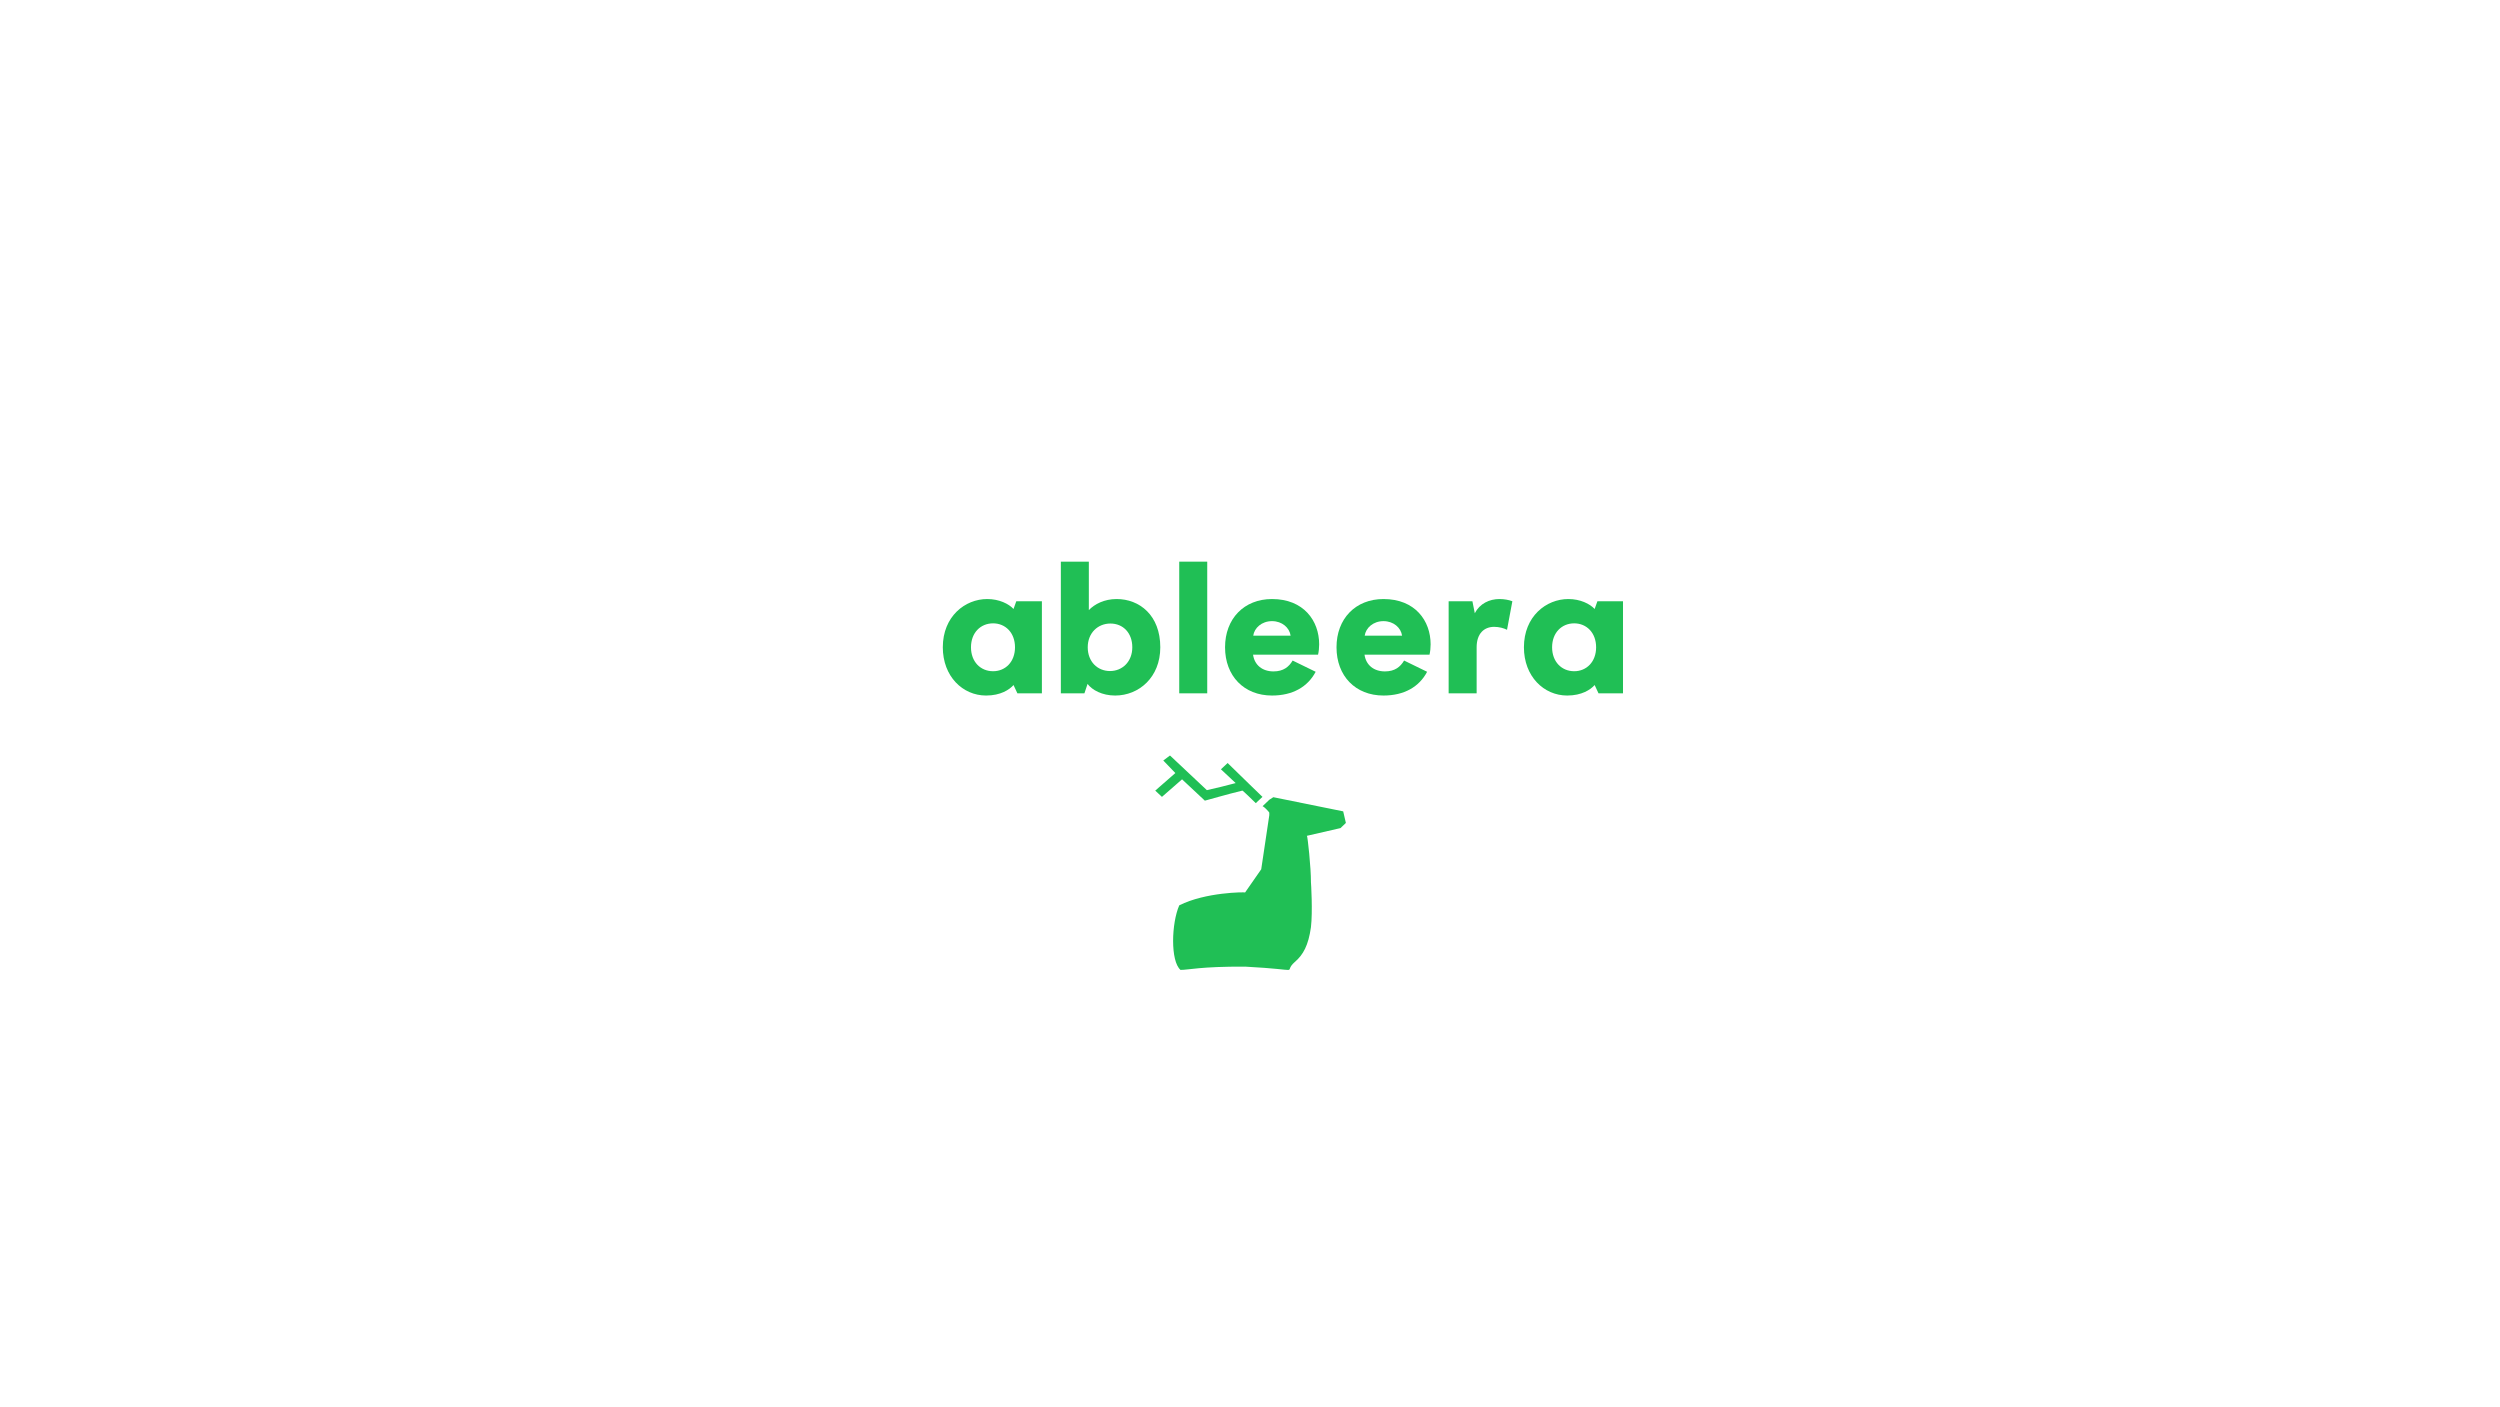
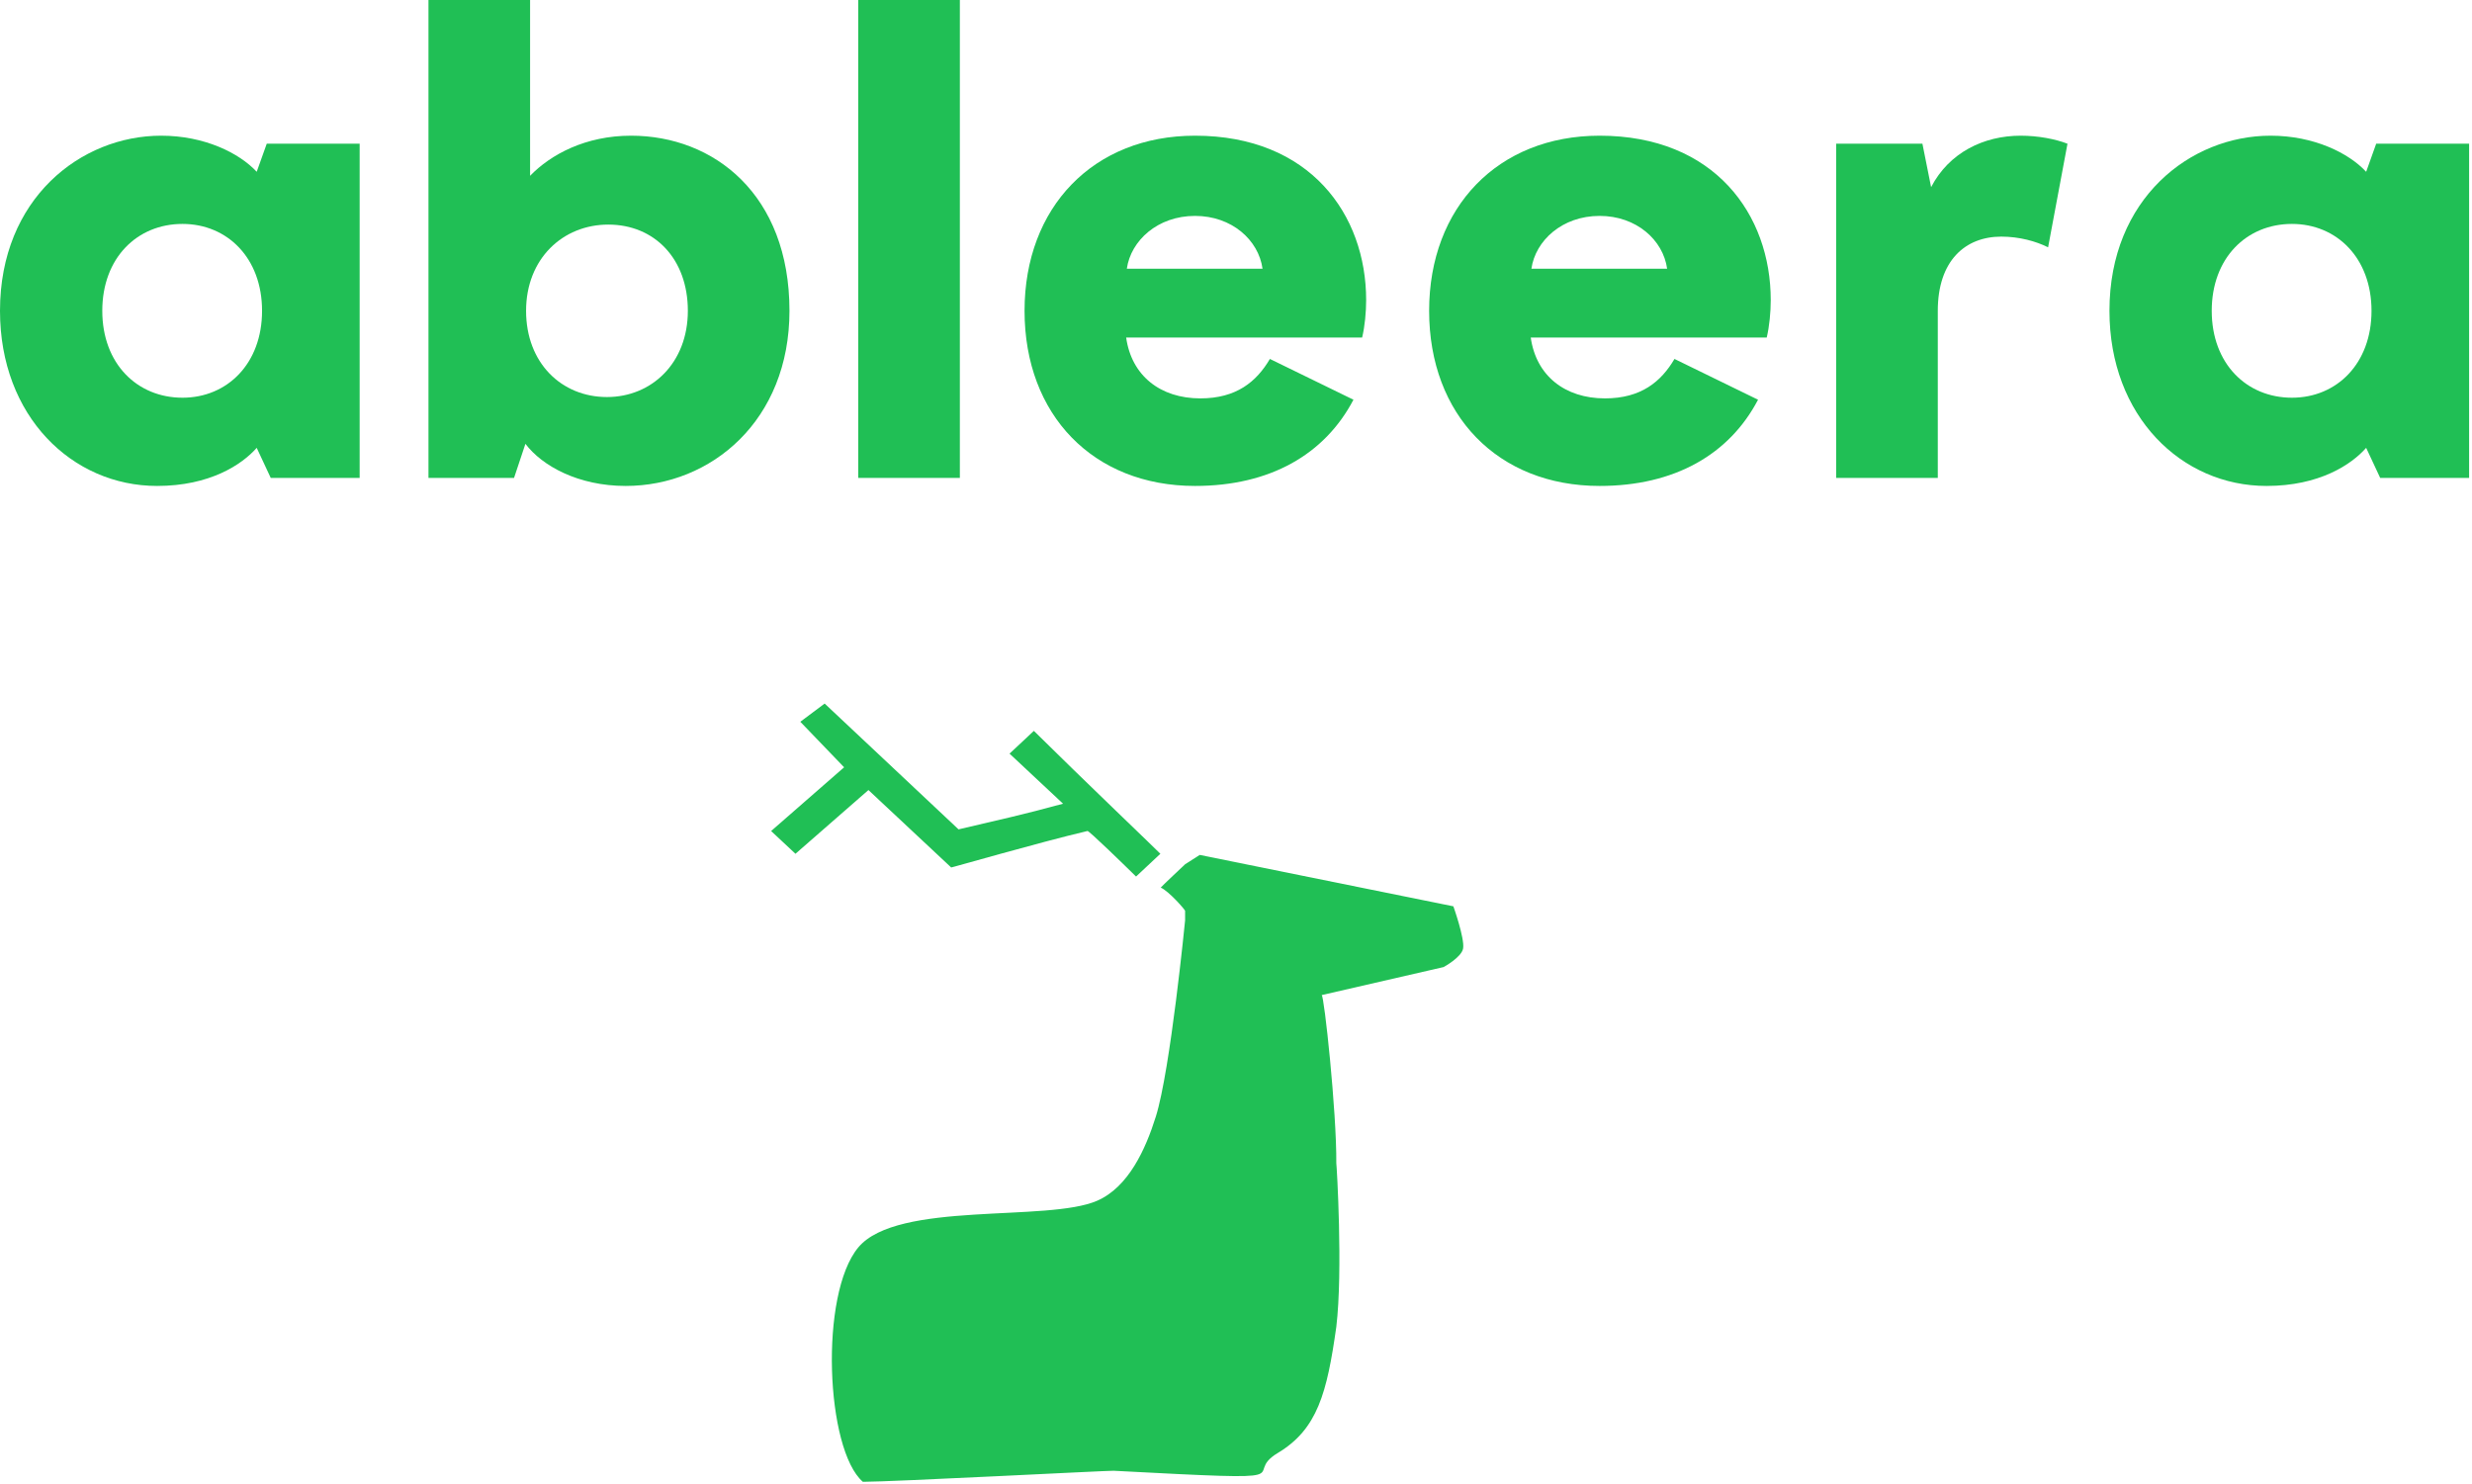
- <svg xmlns="http://www.w3.org/2000/svg" width="100%" height="100%" viewBox="0 0 1920 1080" version="1.1" xml:space="preserve" style="fill-rule:evenodd;clip-rule:evenodd;stroke-linejoin:round;stroke-miterlimit:1.414;">
+ <svg xmlns="http://www.w3.org/2000/svg" width="100%" height="100%" viewBox="0 0 523 314" version="1.1" xml:space="preserve" style="fill-rule:evenodd;clip-rule:evenodd;stroke-linejoin:round;stroke-miterlimit:1.414;">
  <g>
-     <g transform="matrix(2.94658,0,0,2.94658,-1062.91,-266.39)">
-       <g transform="matrix(1,0,0,1,11.566,0)">
-         <path d="M608,265.356C604.736,265.356 602.24,262.908 602.24,259.116C602.24,255.324 604.736,252.876 608,252.876C611.216,252.876 613.712,255.324 613.712,259.116C613.712,262.908 611.216,265.356 608,265.356ZM606.176,271.692C609.968,271.692 612.272,270.156 613.328,268.956L614.336,271.116L620.72,271.116L620.72,247.116L614.048,247.116L613.328,249.132C612.08,247.788 609.584,246.54 606.464,246.54C600.704,246.54 594.896,251.052 594.896,259.116C594.896,266.7 600.08,271.692 606.176,271.692Z" style="fill:rgb(32,191,85);fill-rule:nonzero;" />
-       </g>
-       <g transform="matrix(1,0,0,1,9.97901,0)">
-         <path d="M641.408,271.692C647.552,271.692 653.168,266.988 653.168,259.116C653.168,250.764 647.744,246.54 641.792,246.54C638.528,246.54 636.032,247.884 634.544,249.42L634.544,236.796L627.248,236.796L627.248,271.116L633.392,271.116L634.208,268.668C635.408,270.252 638,271.692 641.408,271.692ZM640.064,265.308C636.8,265.308 634.256,262.86 634.256,259.116C634.256,255.372 636.896,252.924 640.16,252.924C643.472,252.924 645.872,255.372 645.872,259.116C645.872,262.86 643.28,265.308 640.064,265.308Z" style="fill:rgb(32,191,85);fill-rule:nonzero;" />
-       </g>
-       <g transform="matrix(1,0,0,1,9.68551,0)">
-         <rect x="658.4" y="236.796" width="7.296" height="34.32" style="fill:rgb(32,191,85);fill-rule:nonzero;" />
-       </g>
-       <g transform="matrix(1,0,0,1,9.09851,0)">
-         <path d="M683.168,271.692C688.544,271.692 692.48,269.436 694.544,265.5L688.544,262.572C687.584,264.204 686.144,265.404 683.552,265.404C680.672,265.404 678.608,263.772 678.224,261.036L695.168,261.036C695.36,260.22 695.456,259.212 695.456,258.348C695.456,252.204 691.424,246.54 683.168,246.54C675.872,246.54 670.928,251.676 670.928,259.116C670.928,266.604 675.872,271.692 683.168,271.692ZM678.272,256.092C678.56,254.076 680.48,252.3 683.168,252.3C685.808,252.3 687.728,254.028 688.016,256.092L678.272,256.092Z" style="fill:rgb(32,191,85);fill-rule:nonzero;" />
-       </g>
-       <g transform="matrix(1,0,0,1,9.92451,0)">
-         <path d="M711.392,271.692C716.768,271.692 720.704,269.436 722.768,265.5L716.768,262.572C715.808,264.204 714.368,265.404 711.776,265.404C708.896,265.404 706.832,263.772 706.448,261.036L723.392,261.036C723.584,260.22 723.68,259.212 723.68,258.348C723.68,252.204 719.648,246.54 711.392,246.54C704.096,246.54 699.152,251.676 699.152,259.116C699.152,266.604 704.096,271.692 711.392,271.692ZM706.496,256.092C706.784,254.076 708.704,252.3 711.392,252.3C714.032,252.3 715.952,254.028 716.24,256.092L706.496,256.092Z" style="fill:rgb(32,191,85);fill-rule:nonzero;" />
-       </g>
-       <g transform="matrix(1,0,0,1,9.63101,0)">
-         <path d="M728.672,271.116L735.968,271.116L735.968,259.116C735.968,255.516 737.936,253.788 740.528,253.788C741.824,253.788 743.024,254.124 743.888,254.556L745.28,247.116C744.416,246.78 743.168,246.54 741.92,246.54C739.28,246.54 736.784,247.74 735.488,250.236L734.864,247.116L728.672,247.116L728.672,271.116Z" style="fill:rgb(32,191,85);fill-rule:nonzero;" />
-       </g>
-       <g transform="matrix(1,0,0,1,11.9245,0)">
-         <path d="M759.104,265.356C755.84,265.356 753.344,262.908 753.344,259.116C753.344,255.324 755.84,252.876 759.104,252.876C762.32,252.876 764.816,255.324 764.816,259.116C764.816,262.908 762.32,265.356 759.104,265.356ZM757.28,271.692C761.072,271.692 763.376,270.156 764.432,268.956L765.44,271.116L771.824,271.116L771.824,247.116L765.152,247.116L764.432,249.132C763.184,247.788 760.688,246.54 757.568,246.54C751.808,246.54 746,251.052 746,259.116C746,266.7 751.184,271.692 757.28,271.692Z" style="fill:rgb(32,191,85);fill-rule:nonzero;" />
-       </g>
-     </g>
-     <g transform="matrix(2.25951,0,0,2.25951,-18.3856,-438.433)">
-       <g id="Shape.-Copy.-Copy.-2" transform="matrix(1,0,0,1,376,450)">
-         <path d="M63.564,21.128L63.564,20.253C63.629,20.201 62.013,18.359 61.28,18.066C61.266,18.038 63.564,15.878 63.564,15.878L64.934,15.003L88.683,19.816L89.596,23.754L87.769,25.504L76.352,28.129C76.577,28.101 77.76,39.069 77.722,43.882C77.76,44.034 78.352,53.965 77.722,59.196C76.852,65.37 75.097,68.569 72.241,71.01C67.663,75.014 76.352,73.71 55.343,72.594C40.247,72.52 36.134,73.71 33.393,73.71C29.913,70.706 30.303,57.823 32.964,51.758C41.957,47.247 55.162,47.247 55.343,47.382L60.823,39.506L63.564,21.128Z" style="fill:rgb(32,191,85);fill-rule:nonzero;" />
-       </g>
-       <g id="Shape.-Copy.-2.-Copy.-2" transform="matrix(1,0,0,1,376,450)">
-         <path d="M58.97,17.027C58.089,16.157 54.424,12.584 54.414,12.765C49.821,13.844 41.487,16.263 41.658,16.175L33.913,8.928L27.079,14.896L24.801,12.765L31.635,6.797L27.534,2.534L29.812,0.829L42.35,12.61C46.138,11.722 48.501,11.205 52.136,10.207L47.125,5.518L49.403,3.386C53.883,7.825 61.248,14.861 61.248,14.896L58.97,17.027Z" style="fill:rgb(32,191,85);fill-rule:nonzero;" />
-       </g>
-     </g>
+     <path d="M38.612,84.154c-9.618,0 -16.972,-7.213 -16.972,-18.386c0,-11.174 7.354,-18.387 16.972,-18.387c9.476,0 16.831,7.213 16.831,18.387c0,11.173 -7.355,18.386 -16.831,18.386Zm-5.375,18.67c11.174,0 17.963,-4.526 21.074,-8.062l2.97,6.364l18.811,0l0,-70.717l-19.659,0l-2.122,5.94c-3.677,-3.96 -11.032,-7.638 -20.225,-7.638c-16.972,0 -34.086,13.295 -34.086,37.057c0,22.346 15.275,37.056 33.237,37.056Z" style="fill:#20bf55;fill-rule:nonzero;" />
+     <path d="M132.375,102.824c18.104,0 34.652,-13.861 34.652,-37.056c0,-24.61 -15.983,-37.057 -33.521,-37.057c-9.617,0 -16.972,3.961 -21.356,8.487l0,-37.198l-21.499,0l0,101.126l18.104,0l2.405,-7.213c3.535,4.668 11.173,8.911 21.215,8.911Zm-3.96,-18.811c-9.618,0 -17.114,-7.213 -17.114,-18.245c0,-11.032 7.779,-18.246 17.397,-18.246c9.759,0 16.83,7.214 16.83,18.246c0,11.032 -7.637,18.245 -17.113,18.245Z" style="fill:#20bf55;fill-rule:nonzero;" />
+     <rect x="181.578" y="0" width="21.498" height="101.126" style="fill:#20bf55;fill-rule:nonzero;" />
+     <path d="M252.829,102.824c15.841,0 27.439,-6.648 33.521,-18.245l-17.68,-8.628c-2.828,4.809 -7.072,8.345 -14.709,8.345c-8.486,0 -14.568,-4.809 -15.699,-12.871l49.926,0c0.566,-2.404 0.849,-5.375 0.849,-7.92c0,-18.104 -11.881,-34.794 -36.208,-34.794c-21.498,0 -36.066,15.134 -36.066,37.057c0,22.064 14.568,37.056 36.066,37.056Zm-14.426,-45.967c0.849,-5.94 6.506,-11.173 14.426,-11.173c7.779,0 13.437,5.091 14.285,11.173l-28.711,0Z" style="fill:#20bf55;fill-rule:nonzero;" />
+     <path d="M338.428,102.824c15.84,0 27.438,-6.648 33.52,-18.245l-17.68,-8.628c-2.828,4.809 -7.071,8.345 -14.709,8.345c-8.486,0 -14.568,-4.809 -15.699,-12.871l49.926,0c0.566,-2.404 0.849,-5.375 0.849,-7.92c0,-18.104 -11.881,-34.794 -36.207,-34.794c-21.499,0 -36.067,15.134 -36.067,37.057c0,22.064 14.568,37.056 36.067,37.056Zm-14.427,-45.967c0.849,-5.94 6.506,-11.173 14.427,-11.173c7.778,0 13.436,5.091 14.285,11.173l-28.712,0Z" style="fill:#20bf55;fill-rule:nonzero;" />
+     <path d="M388.48,101.126l21.498,0l0,-35.358c0,-10.608 5.799,-15.7 13.436,-15.7c3.819,0 7.355,0.99 9.901,2.263l4.101,-21.922c-2.546,-0.99 -6.223,-1.698 -9.9,-1.698c-7.779,0 -15.134,3.536 -18.953,10.891l-1.838,-9.193l-18.245,0l0,70.717Z" style="fill:#20bf55;fill-rule:nonzero;" />
+     <path d="M484.908,84.154c-9.618,0 -16.973,-7.213 -16.973,-18.386c0,-11.174 7.355,-18.387 16.973,-18.387c9.476,0 16.831,7.213 16.831,18.387c0,11.173 -7.355,18.386 -16.831,18.386Zm-5.375,18.67c11.174,0 17.962,-4.526 21.074,-8.062l2.97,6.364l18.811,0l0,-70.717l-19.659,0l-2.122,5.94c-3.677,-3.96 -11.032,-7.638 -20.225,-7.638c-16.973,0 -34.086,13.295 -34.086,37.057c0,22.346 15.275,37.056 33.237,37.056Z" style="fill:#20bf55;fill-rule:nonzero;" />
+   </g>
+   <g>
+     <path id="Shape.-Copy.-Copy.-2" d="M250.732,194.739l0,-1.977c0.147,-0.118 -3.503,-4.28 -5.16,-4.944c-0.032,-0.063 5.16,-4.943 5.16,-4.943l3.095,-1.977l53.662,10.875c0,0 2.407,6.756 2.063,8.898c-0.302,1.881 -4.127,3.955 -4.127,3.955l-25.799,5.932c0.509,-0.065 3.183,24.717 3.096,35.592c0.087,0.345 1.424,22.784 0,34.604c-1.965,13.949 -3.967,21.655 -12.383,26.694c-8.217,4.919 8.417,6.043 -34.739,3.76c-1.108,-0.059 -46.845,2.338 -53.04,2.338c-7.863,-6.787 -9.235,-39.685 -0.969,-49.6c8.267,-9.914 40.074,-5.273 50.566,-9.887c6.615,-2.909 10.223,-10.899 12.383,-17.796c3.096,-9.887 6.192,-41.524 6.192,-41.524Z" style="fill:#20bf55;fill-rule:nonzero;" />
+     <path id="Shape.-Copy.-2.-Copy.-2" d="M240.353,185.473c-1.992,-1.966 -10.273,-10.041 -10.294,-9.632c-10.378,2.439 -29.21,7.905 -28.824,7.705l-17.5,-16.374l-15.441,13.485l-5.147,-4.816l15.441,-13.485l-9.265,-9.632l5.147,-3.853l28.328,26.619c8.559,-2.005 13.899,-3.174 22.114,-5.428l-11.324,-10.596l5.147,-4.816c10.122,10.029 26.765,25.927 26.765,26.007l-5.147,4.816Z" style="fill:#20bf55;fill-rule:nonzero;" />
  </g>
</svg>
